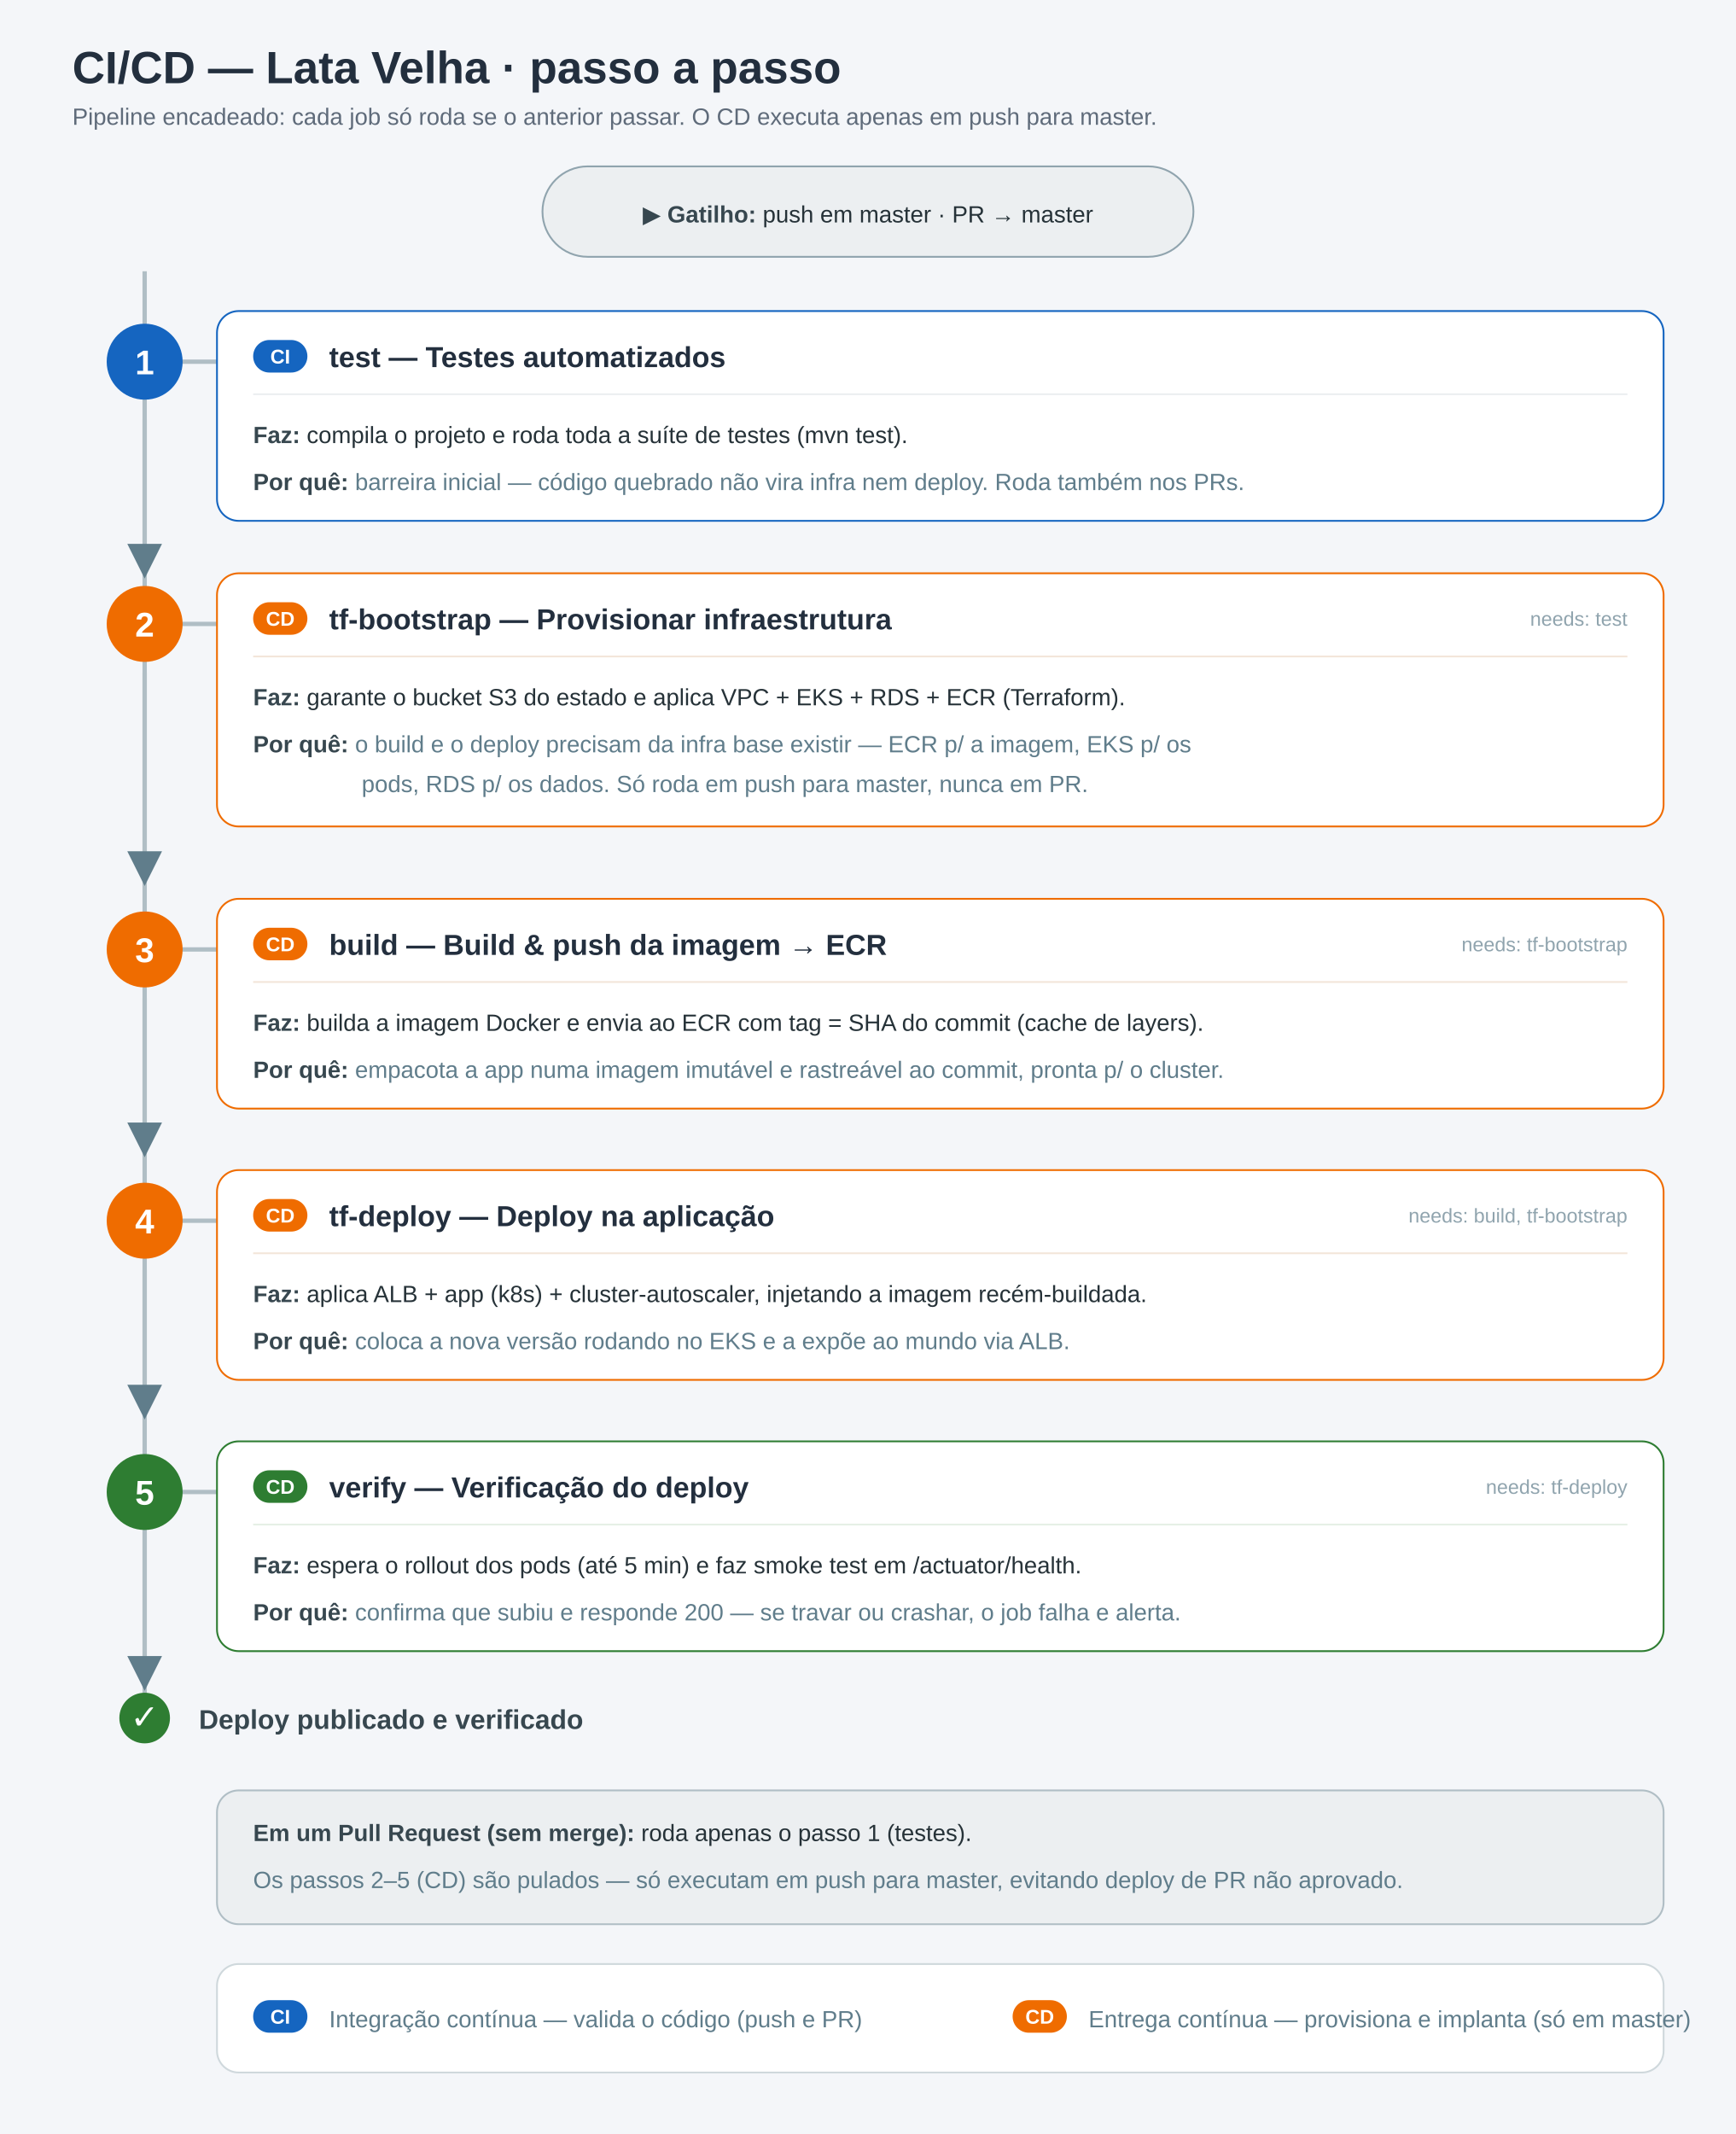
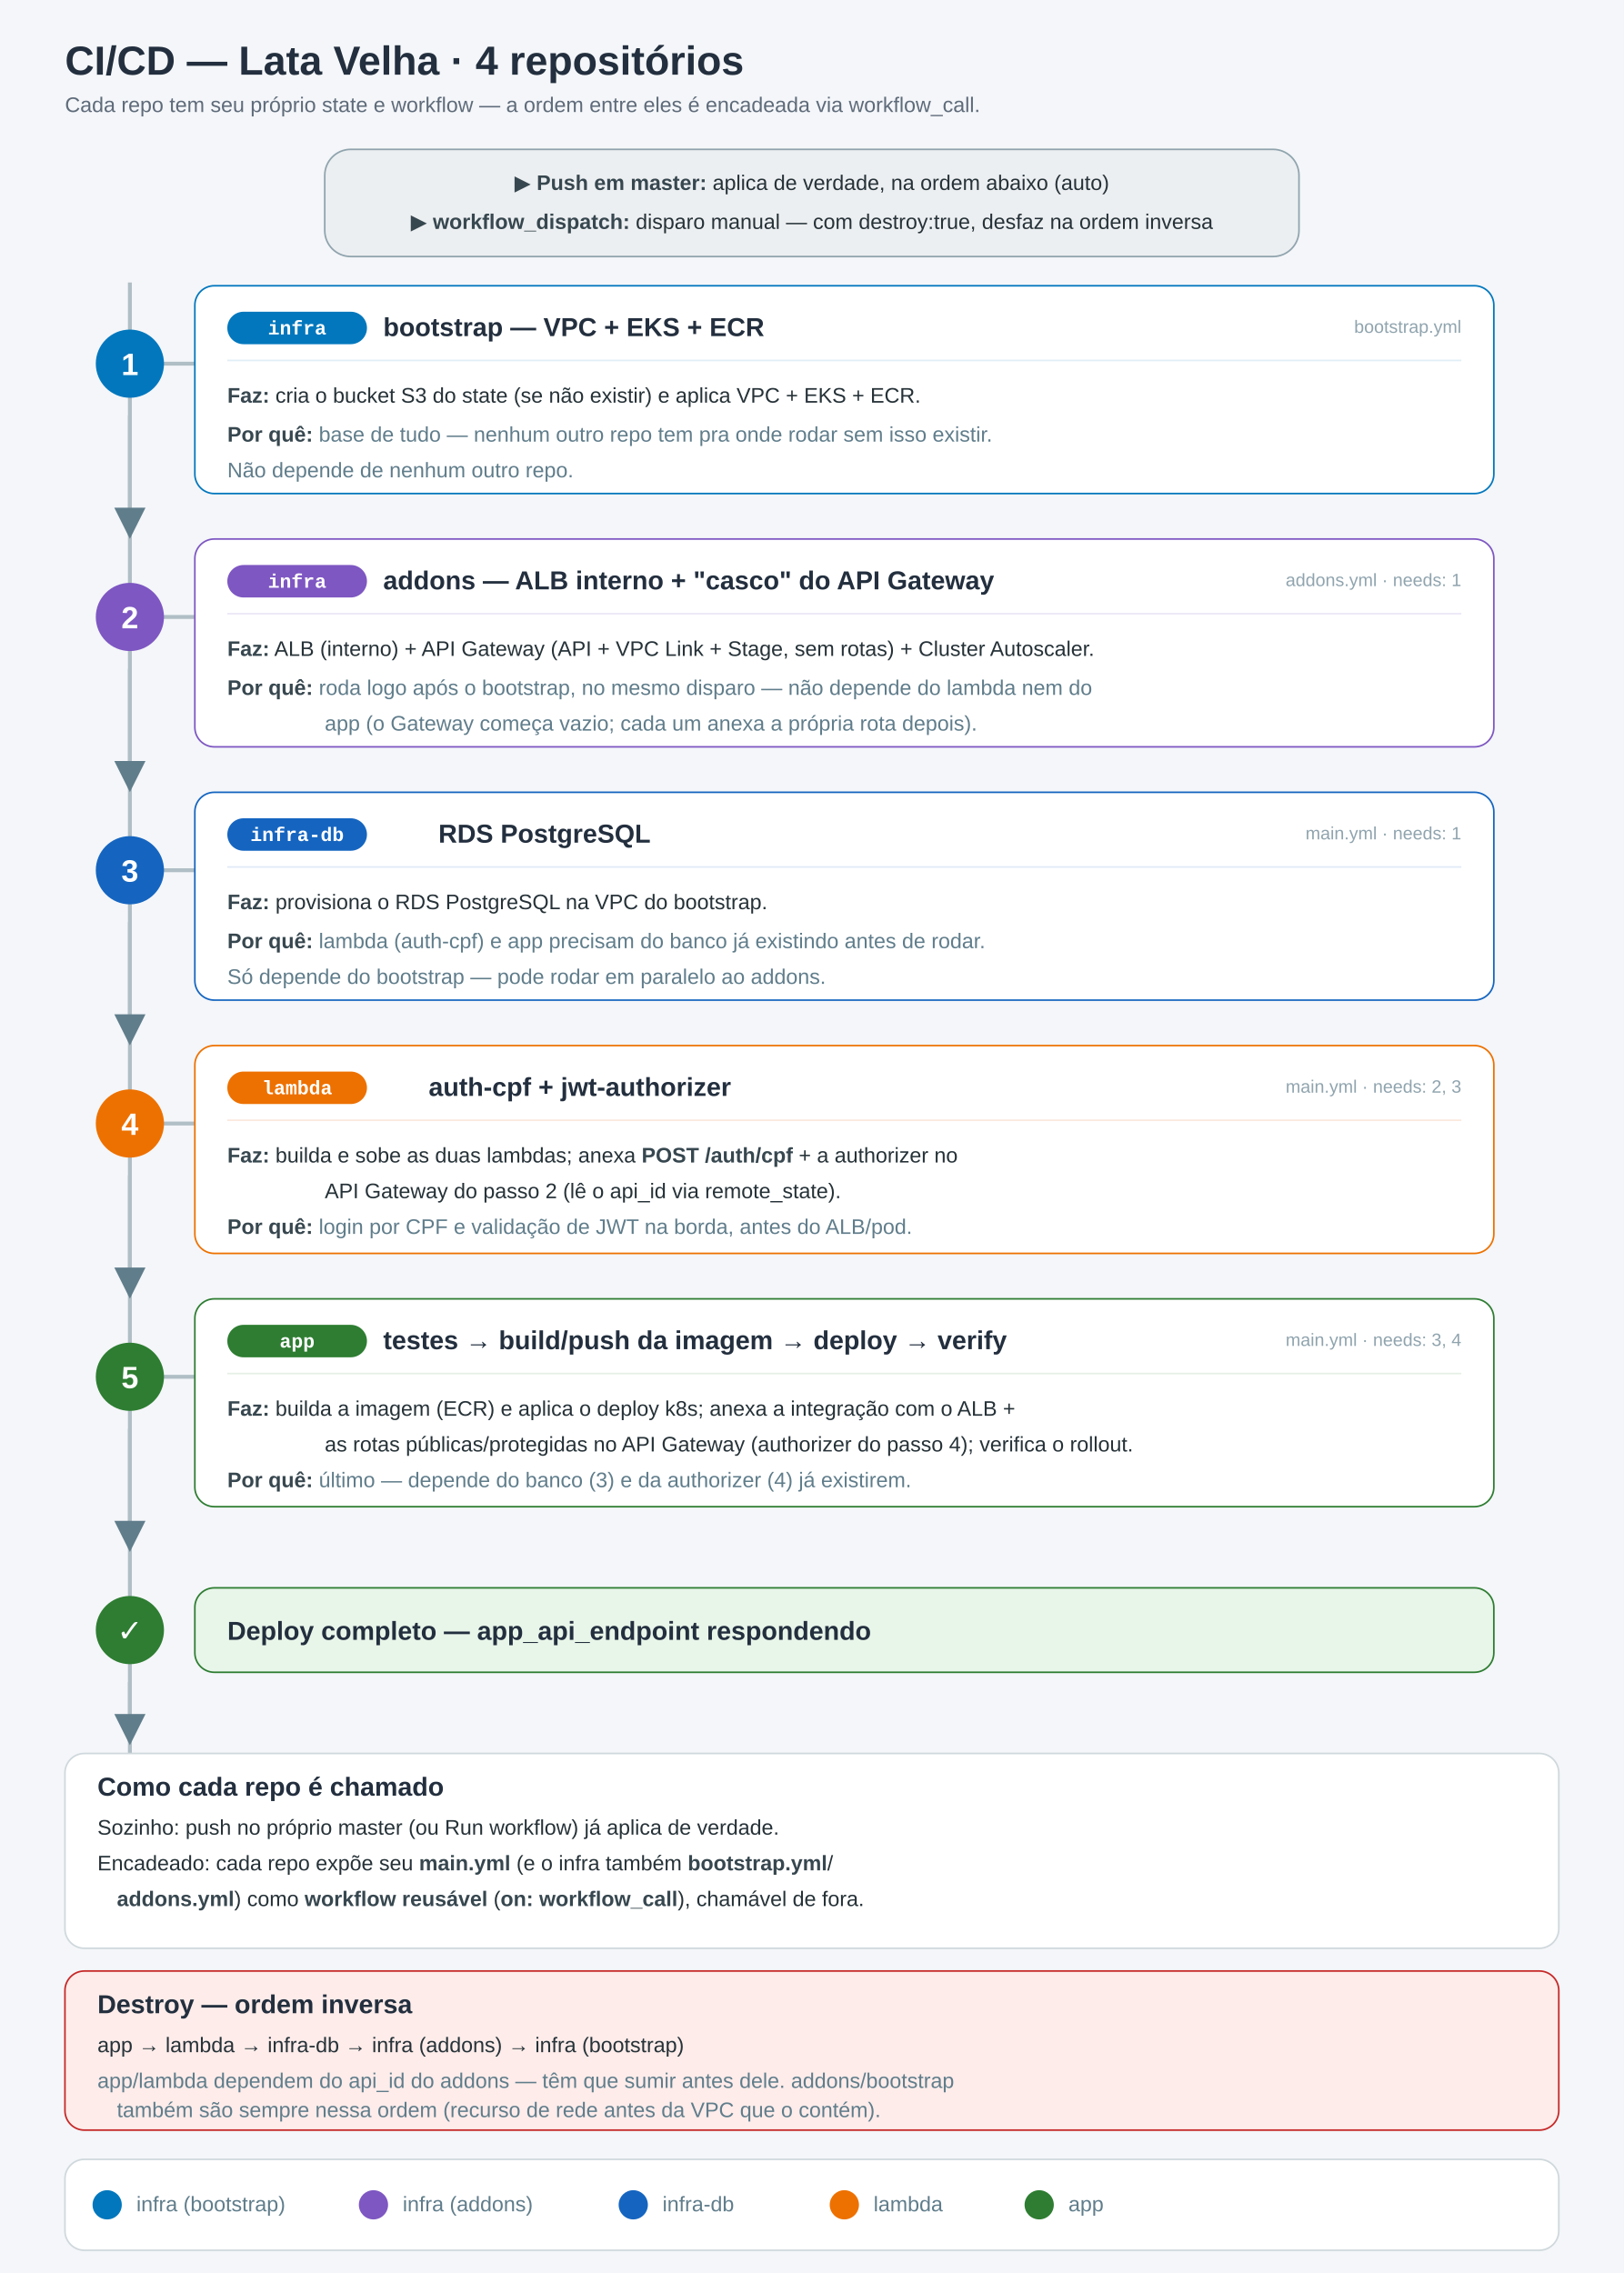
- <svg xmlns="http://www.w3.org/2000/svg" viewBox="0 0 960 1180" font-family="Segoe UI, Arial, sans-serif">
+ <svg xmlns="http://www.w3.org/2000/svg" viewBox="0 0 1000 1400" font-family="Segoe UI, Arial, sans-serif">
  <defs>
    <marker id="a" viewBox="0 0 10 10" refX="9" refY="5" markerWidth="8" markerHeight="8" orient="auto-start-reverse">
      <path d="M0 0 L10 5 L0 10 z" fill="#607d8b" />
    </marker>
    <style>
      .title { font-size: 25px; font-weight: 700; fill: #232f3e; }
      .sub   { font-size: 13px; fill: #5f6b7a; }
      .badge { font-size: 19px; font-weight: 700; fill: #ffffff; }
      .job   { font-size: 16px; font-weight: 700; fill: #232f3e; }
-       .tag   { font-size: 11px; font-weight: 700; fill: #ffffff; }
+       .repo  { font-size: 12px; font-weight: 700; fill: #ffffff; font-family: 'Courier New', monospace; }
      .needs { font-size: 11px; fill: #90a4ae; }
      .faz   { font-size: 13px; fill: #263238; }
      .por   { font-size: 13px; fill: #607d8b; }
      .k     { font-weight: 700; fill: #37474f; }
      .spine { stroke: #b0bec5; stroke-width: 2.4; fill: none; }
    </style>
  </defs>
-   <rect width="960" height="1180" fill="#f4f6f9" />
-   <text x="40" y="46" class="title">CI/CD — Lata Velha · passo a passo</text>
-   <text x="40" y="69" class="sub">Pipeline encadeado: cada job só roda se o anterior passar. O CD executa apenas em push para master.</text>
-   <rect x="300" y="92" width="360" height="50" rx="25" fill="#eceff1" stroke="#90a4ae" />
-   <text x="480" y="123" text-anchor="middle" class="faz">
-     <tspan class="k">▶ Gatilho:</tspan>  push em master  ·  PR → master</text>
-   <path class="spine" d="M80 150 L80 950" />
-   <path class="spine" d="M80 232 L80 318" marker-end="url(#a)" />
-   <path class="spine" d="M80 372 L80 488" marker-end="url(#a)" />
-   <path class="spine" d="M80 552 L80 638" marker-end="url(#a)" />
-   <path class="spine" d="M80 702 L80 783" marker-end="url(#a)" />
-   <path class="spine" d="M80 847 L80 933" marker-end="url(#a)" />
-   <line x1="80" y1="200" x2="120" y2="200" class="spine" />
-   <circle cx="80" cy="200" r="21" fill="#1565c0" />
-   <text x="80" y="207" text-anchor="middle" class="badge">1</text>
-   <rect x="120" y="172" width="800" height="116" rx="12" fill="#ffffff" stroke="#1565c0" />
-   <rect x="140" y="188" width="30" height="18" rx="9" fill="#1565c0" />
-   <text x="155" y="201" text-anchor="middle" class="tag">CI</text>
-   <text x="182" y="203" class="job">test — Testes automatizados</text>
-   <line x1="140" y1="218" x2="900" y2="218" stroke="#eceff1" />
-   <text x="140" y="245" class="faz">
-     <tspan class="k">Faz:</tspan>  compila o projeto e roda toda a suíte de testes (mvn test).</text>
-   <text x="140" y="271" class="por">
-     <tspan class="k">Por quê:</tspan>  barreira inicial — código quebrado não vira infra nem deploy. Roda também nos PRs.</text>
-   <line x1="80" y1="345" x2="120" y2="345" class="spine" />
-   <circle cx="80" cy="345" r="21" fill="#ef6c00" />
-   <text x="80" y="352" text-anchor="middle" class="badge">2</text>
-   <rect x="120" y="317" width="800" height="140" rx="12" fill="#ffffff" stroke="#ef6c00" />
-   <rect x="140" y="333" width="30" height="18" rx="9" fill="#ef6c00" />
-   <text x="155" y="346" text-anchor="middle" class="tag">CD</text>
-   <text x="182" y="348" class="job">tf-bootstrap — Provisionar infraestrutura</text>
-   <text x="900" y="346" text-anchor="end" class="needs">needs: test</text>
-   <line x1="140" y1="363" x2="900" y2="363" stroke="#f3e6da" />
-   <text x="140" y="390" class="faz">
-     <tspan class="k">Faz:</tspan>  garante o bucket S3 do estado e aplica VPC + EKS + RDS + ECR (Terraform).</text>
-   <text x="140" y="416" class="por">
-     <tspan class="k">Por quê:</tspan>  o build e o deploy precisam da infra base existir — ECR p/ a imagem, EKS p/ os</text>
-   <text x="200" y="438" class="por">pods, RDS p/ os dados. Só roda em push para master, nunca em PR.</text>
-   <line x1="80" y1="525" x2="120" y2="525" class="spine" />
-   <circle cx="80" cy="525" r="21" fill="#ef6c00" />
-   <text x="80" y="532" text-anchor="middle" class="badge">3</text>
-   <rect x="120" y="497" width="800" height="116" rx="12" fill="#ffffff" stroke="#ef6c00" />
-   <rect x="140" y="513" width="30" height="18" rx="9" fill="#ef6c00" />
-   <text x="155" y="526" text-anchor="middle" class="tag">CD</text>
-   <text x="182" y="528" class="job">build — Build &amp; push da imagem → ECR</text>
-   <text x="900" y="526" text-anchor="end" class="needs">needs: tf-bootstrap</text>
-   <line x1="140" y1="543" x2="900" y2="543" stroke="#f3e6da" />
-   <text x="140" y="570" class="faz">
-     <tspan class="k">Faz:</tspan>  builda a imagem Docker e envia ao ECR com tag = SHA do commit (cache de layers).</text>
-   <text x="140" y="596" class="por">
-     <tspan class="k">Por quê:</tspan>  empacota a app numa imagem imutável e rastreável ao commit, pronta p/ o cluster.</text>
-   <line x1="80" y1="675" x2="120" y2="675" class="spine" />
-   <circle cx="80" cy="675" r="21" fill="#ef6c00" />
-   <text x="80" y="682" text-anchor="middle" class="badge">4</text>
-   <rect x="120" y="647" width="800" height="116" rx="12" fill="#ffffff" stroke="#ef6c00" />
-   <rect x="140" y="663" width="30" height="18" rx="9" fill="#ef6c00" />
-   <text x="155" y="676" text-anchor="middle" class="tag">CD</text>
-   <text x="182" y="678" class="job">tf-deploy — Deploy na aplicação</text>
-   <text x="900" y="676" text-anchor="end" class="needs">needs: build, tf-bootstrap</text>
-   <line x1="140" y1="693" x2="900" y2="693" stroke="#f3e6da" />
-   <text x="140" y="720" class="faz">
-     <tspan class="k">Faz:</tspan>  aplica ALB + app (k8s) + cluster-autoscaler, injetando a imagem recém-buildada.</text>
-   <text x="140" y="746" class="por">
-     <tspan class="k">Por quê:</tspan>  coloca a nova versão rodando no EKS e a expõe ao mundo via ALB.</text>
-   <line x1="80" y1="825" x2="120" y2="825" class="spine" />
-   <circle cx="80" cy="825" r="21" fill="#2e7d32" />
-   <text x="80" y="832" text-anchor="middle" class="badge">5</text>
-   <rect x="120" y="797" width="800" height="116" rx="12" fill="#ffffff" stroke="#2e7d32" />
-   <rect x="140" y="813" width="30" height="18" rx="9" fill="#2e7d32" />
-   <text x="155" y="826" text-anchor="middle" class="tag">CD</text>
-   <text x="182" y="828" class="job">verify — Verificação do deploy</text>
-   <text x="900" y="826" text-anchor="end" class="needs">needs: tf-deploy</text>
-   <line x1="140" y1="843" x2="900" y2="843" stroke="#e6f0e6" />
-   <text x="140" y="870" class="faz">
-     <tspan class="k">Faz:</tspan>  espera o rollout dos pods (até 5 min) e faz smoke test em /actuator/health.</text>
-   <text x="140" y="896" class="por">
-     <tspan class="k">Por quê:</tspan>  confirma que subiu e responde 200 — se travar ou crashar, o job falha e alerta.</text>
-   <circle cx="80" cy="950" r="14" fill="#2e7d32" />
-   <text x="80" y="956" text-anchor="middle" class="badge" font-size="15">✓</text>
-   <text x="110" y="956" class="k" font-size="15" fill="#2e7d32">Deploy publicado e verificado</text>
-   <rect x="120" y="990" width="800" height="74" rx="12" fill="#eceff1" stroke="#b0bec5" />
-   <text x="140" y="1018" class="faz">
-     <tspan class="k">Em um Pull Request (sem merge):</tspan>  roda apenas o passo 1 (testes).</text>
-   <text x="140" y="1044" class="por">Os passos 2–5 (CD) são pulados — só executam em push para master, evitando deploy de PR não aprovado.</text>
-   <rect x="120" y="1086" width="800" height="60" rx="12" fill="#ffffff" stroke="#cfd8dc" />
-   <rect x="140" y="1106" width="30" height="18" rx="9" fill="#1565c0" />
-   <text x="155" y="1119" text-anchor="middle" class="tag">CI</text>
-   <text x="182" y="1121" class="por">Integração contínua — valida o código (push e PR)</text>
-   <rect x="560" y="1106" width="30" height="18" rx="9" fill="#ef6c00" />
-   <text x="575" y="1119" text-anchor="middle" class="tag">CD</text>
-   <text x="602" y="1121" class="por">Entrega contínua — provisiona e implanta (só em master)</text>
+   <rect width="1000" height="1400" fill="#f4f6f9" />
+   <text x="40" y="46" class="title">CI/CD — Lata Velha · 4 repositórios</text>
+   <text x="40" y="69" class="sub">Cada repo tem seu próprio state e workflow — a ordem entre eles é encadeada via workflow_call.</text>
+   <rect x="200" y="92" width="600" height="66" rx="16" fill="#eceff1" stroke="#90a4ae" />
+   <text x="500" y="117" text-anchor="middle" class="faz">
+     <tspan class="k">▶ Push em master:</tspan>  aplica de verdade, na ordem abaixo (auto)</text>
+   <text x="500" y="141" text-anchor="middle" class="faz">
+     <tspan class="k">▶ workflow_dispatch:</tspan>  disparo manual — com destroy:true, desfaz na ordem inversa</text>
+   <path class="spine" d="M80 174 L80 1090" />
+   <path class="spine" d="M80 256 L80 330" marker-end="url(#a)" />
+   <path class="spine" d="M80 412 L80 486" marker-end="url(#a)" />
+   <path class="spine" d="M80 568 L80 642" marker-end="url(#a)" />
+   <path class="spine" d="M80 724 L80 798" marker-end="url(#a)" />
+   <path class="spine" d="M80 880 L80 954" marker-end="url(#a)" />
+   <path class="spine" d="M80 1036 L80 1073" marker-end="url(#a)" />
+   <line x1="80" y1="224" x2="120" y2="224" class="spine" />
+   <circle cx="80" cy="224" r="21" fill="#0277BD" />
+   <text x="80" y="231" text-anchor="middle" class="badge">1</text>
+   <rect x="120" y="176" width="800" height="128" rx="12" fill="#ffffff" stroke="#0277BD" />
+   <rect x="140" y="192" width="86" height="20" rx="10" fill="#0277BD" />
+   <text x="183" y="206" text-anchor="middle" class="repo">infra</text>
+   <text x="236" y="207" class="job">bootstrap — VPC + EKS + ECR</text>
+   <text x="900" y="205" text-anchor="end" class="needs">bootstrap.yml</text>
+   <line x1="140" y1="222" x2="900" y2="222" stroke="#e1eef7" />
+   <text x="140" y="248" class="faz">
+     <tspan class="k">Faz:</tspan>  cria o bucket S3 do state (se não existir) e aplica VPC + EKS + ECR.</text>
+   <text x="140" y="272" class="por">
+     <tspan class="k">Por quê:</tspan>  base de tudo — nenhum outro repo tem pra onde rodar sem isso existir.</text>
+   <text x="140" y="294" class="por">Não depende de nenhum outro repo.</text>
+   <line x1="80" y1="380" x2="120" y2="380" class="spine" />
+   <circle cx="80" cy="380" r="21" fill="#7E57C2" />
+   <text x="80" y="387" text-anchor="middle" class="badge">2</text>
+   <rect x="120" y="332" width="800" height="128" rx="12" fill="#ffffff" stroke="#7E57C2" />
+   <rect x="140" y="348" width="86" height="20" rx="10" fill="#7E57C2" />
+   <text x="183" y="362" text-anchor="middle" class="repo">infra</text>
+   <text x="236" y="363" class="job">addons — ALB interno + "casco" do API Gateway</text>
+   <text x="900" y="361" text-anchor="end" class="needs">addons.yml · needs: 1</text>
+   <line x1="140" y1="378" x2="900" y2="378" stroke="#ece7f7" />
+   <text x="140" y="404" class="faz">
+     <tspan class="k">Faz:</tspan>  ALB (interno) + API Gateway (API + VPC Link + Stage, sem rotas) + Cluster Autoscaler.</text>
+   <text x="140" y="428" class="por">
+     <tspan class="k">Por quê:</tspan>  roda logo após o bootstrap, no mesmo disparo — não depende do lambda nem do</text>
+   <text x="200" y="450" class="por">app (o Gateway começa vazio; cada um anexa a própria rota depois).</text>
+   <line x1="80" y1="536" x2="120" y2="536" class="spine" />
+   <circle cx="80" cy="536" r="21" fill="#1565C0" />
+   <text x="80" y="543" text-anchor="middle" class="badge">3</text>
+   <rect x="120" y="488" width="800" height="128" rx="12" fill="#ffffff" stroke="#1565C0" />
+   <rect x="140" y="504" width="86" height="20" rx="10" fill="#1565C0" />
+   <text x="183" y="518" text-anchor="middle" class="repo">infra-db</text>
+   <text x="270" y="519" class="job">RDS PostgreSQL</text>
+   <text x="900" y="517" text-anchor="end" class="needs">main.yml · needs: 1</text>
+   <line x1="140" y1="534" x2="900" y2="534" stroke="#e1eaf7" />
+   <text x="140" y="560" class="faz">
+     <tspan class="k">Faz:</tspan>  provisiona o RDS PostgreSQL na VPC do bootstrap.</text>
+   <text x="140" y="584" class="por">
+     <tspan class="k">Por quê:</tspan>  lambda (auth-cpf) e app precisam do banco já existindo antes de rodar.</text>
+   <text x="140" y="606" class="por">Só depende do bootstrap — pode rodar em paralelo ao addons.</text>
+   <line x1="80" y1="692" x2="120" y2="692" class="spine" />
+   <circle cx="80" cy="692" r="21" fill="#ED7100" />
+   <text x="80" y="699" text-anchor="middle" class="badge">4</text>
+   <rect x="120" y="644" width="800" height="128" rx="12" fill="#ffffff" stroke="#ED7100" />
+   <rect x="140" y="660" width="86" height="20" rx="10" fill="#ED7100" />
+   <text x="183" y="674" text-anchor="middle" class="repo">lambda</text>
+   <text x="264" y="675" class="job">auth-cpf + jwt-authorizer</text>
+   <text x="900" y="673" text-anchor="end" class="needs">main.yml · needs: 2, 3</text>
+   <line x1="140" y1="690" x2="900" y2="690" stroke="#fbe9de" />
+   <text x="140" y="716" class="faz">
+     <tspan class="k">Faz:</tspan>  builda e sobe as duas lambdas; anexa <tspan class="k">POST /auth/cpf</tspan> + a authorizer no</text>
+   <text x="200" y="738" class="faz">API Gateway do passo 2 (lê o api_id via remote_state).</text>
+   <text x="140" y="760" class="por">
+     <tspan class="k">Por quê:</tspan>  login por CPF e validação de JWT na borda, antes do ALB/pod.</text>
+   <line x1="80" y1="848" x2="120" y2="848" class="spine" />
+   <circle cx="80" cy="848" r="21" fill="#2e7d32" />
+   <text x="80" y="855" text-anchor="middle" class="badge">5</text>
+   <rect x="120" y="800" width="800" height="128" rx="12" fill="#ffffff" stroke="#2e7d32" />
+   <rect x="140" y="816" width="86" height="20" rx="10" fill="#2e7d32" />
+   <text x="183" y="830" text-anchor="middle" class="repo">app</text>
+   <text x="236" y="831" class="job">testes → build/push da imagem → deploy → verify</text>
+   <text x="900" y="829" text-anchor="end" class="needs">main.yml · needs: 3, 4</text>
+   <line x1="140" y1="846" x2="900" y2="846" stroke="#e6f0e6" />
+   <text x="140" y="872" class="faz">
+     <tspan class="k">Faz:</tspan>  builda a imagem (ECR) e aplica o deploy k8s; anexa a integração com o ALB +</text>
+   <text x="200" y="894" class="faz">as rotas públicas/protegidas no API Gateway (authorizer do passo 4); verifica o rollout.</text>
+   <text x="140" y="916" class="por">
+     <tspan class="k">Por quê:</tspan>  último — depende do banco (3) e da authorizer (4) já existirem.</text>
+   <circle cx="80" cy="1004" r="21" fill="#2e7d32" />
+   <text x="80" y="1011" text-anchor="middle" class="badge" font-size="17">✓</text>
+   <rect x="120" y="978" width="800" height="52" rx="12" fill="#e8f5e9" stroke="#2e7d32" />
+   <text x="140" y="1010" class="job" fill="#1b5e20">Deploy completo — app_api_endpoint respondendo</text>
+   <rect x="120" y="1054" width="800" height="20" rx="10" fill="none" />
+   <rect x="40" y="1080" width="920" height="120" rx="12" fill="#ffffff" stroke="#cfd8dc" />
+   <text x="60" y="1106" class="job" font-size="14">Como cada repo é chamado</text>
+   <text x="60" y="1130" class="faz">Sozinho: push no próprio master (ou Run workflow) já aplica de verdade.</text>
+   <text x="60" y="1152" class="faz">Encadeado: cada repo expõe seu <tspan class="k">main.yml</tspan> (e o infra também <tspan class="k">bootstrap.yml</tspan>/</text>
+   <text x="72" y="1174" class="faz">
+     <tspan class="k">addons.yml</tspan>) como <tspan class="k">workflow reusável</tspan> (<tspan class="k">on: workflow_call</tspan>), chamável de fora.</text>
+   <rect x="40" y="1214" width="920" height="98" rx="12" fill="#fdecea" stroke="#c62828" />
+   <text x="60" y="1240" class="job" font-size="14" fill="#b71c1c">Destroy — ordem inversa</text>
+   <text x="60" y="1264" class="faz">app → lambda → infra-db → infra (addons) → infra (bootstrap)</text>
+   <text x="60" y="1286" class="por">app/lambda dependem do api_id do addons — têm que sumir antes dele. addons/bootstrap</text>
+   <text x="72" y="1304" class="por">também são sempre nessa ordem (recurso de rede antes da VPC que o contém).</text>
+   <rect x="40" y="1330" width="920" height="56" rx="12" fill="#ffffff" stroke="#cfd8dc" />
+   <circle cx="66" cy="1358" r="9" fill="#0277BD" />
+   <text x="84" y="1362" class="por">infra (bootstrap)</text>
+   <circle cx="230" cy="1358" r="9" fill="#7E57C2" />
+   <text x="248" y="1362" class="por">infra (addons)</text>
+   <circle cx="390" cy="1358" r="9" fill="#1565C0" />
+   <text x="408" y="1362" class="por">infra-db</text>
+   <circle cx="520" cy="1358" r="9" fill="#ED7100" />
+   <text x="538" y="1362" class="por">lambda</text>
+   <circle cx="640" cy="1358" r="9" fill="#2e7d32" />
+   <text x="658" y="1362" class="por">app</text>
</svg>
